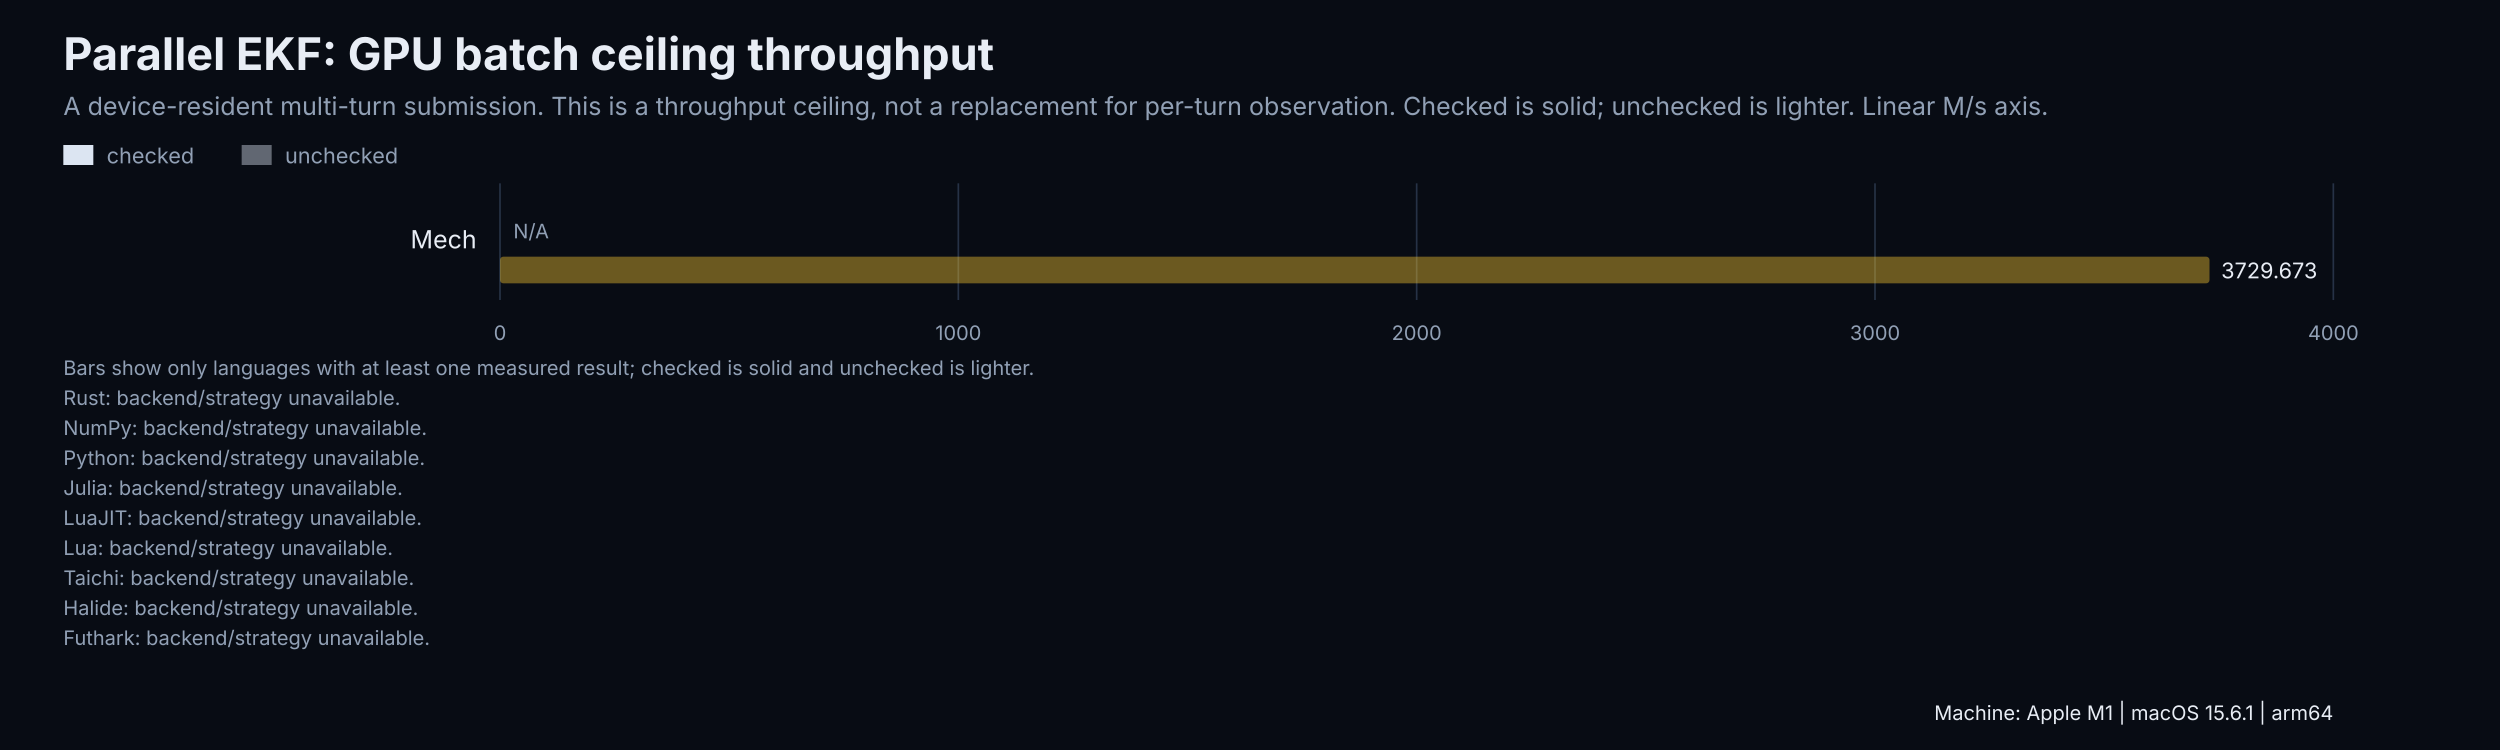
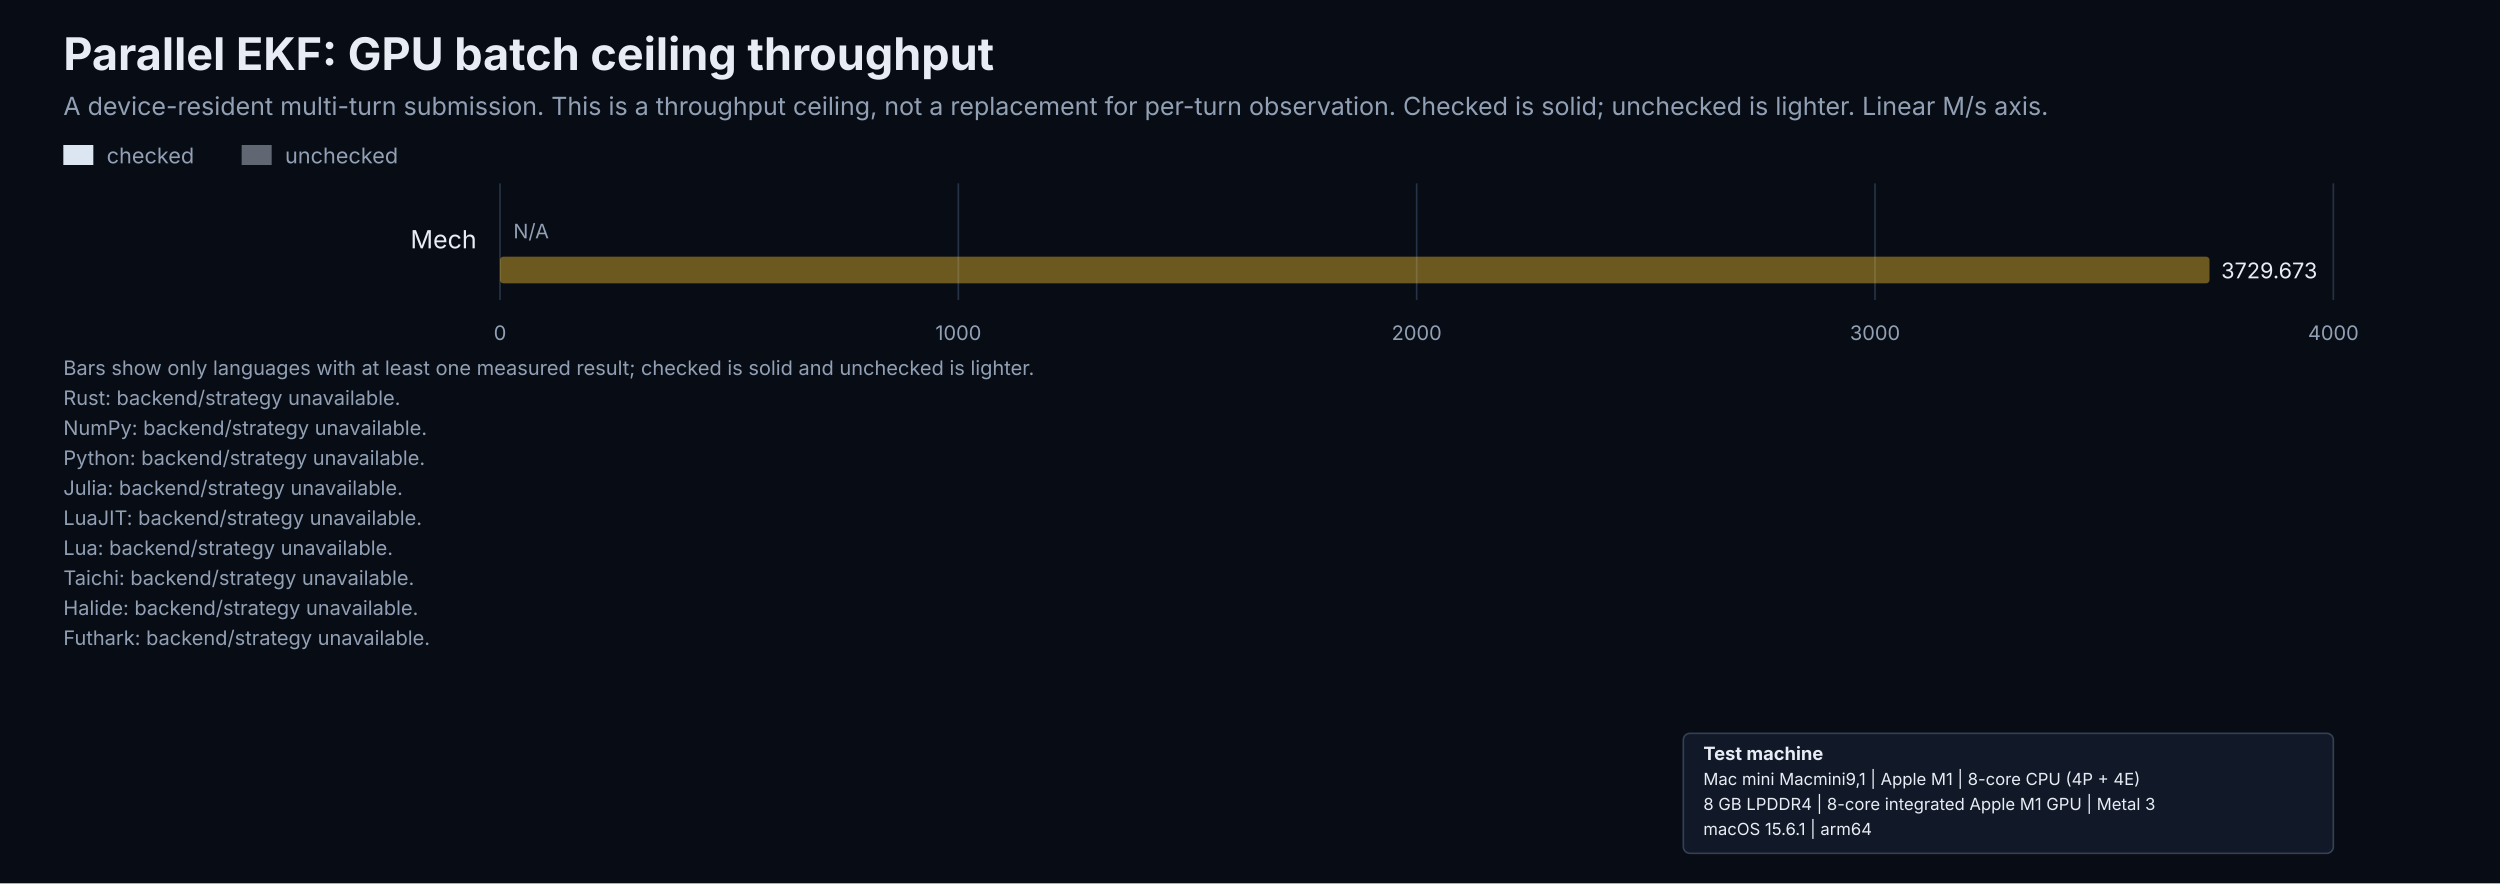
- <svg xmlns="http://www.w3.org/2000/svg" width="1500" height="450" viewBox="0 0 1500 450">
+ <svg xmlns="http://www.w3.org/2000/svg" width="1500" height="530" viewBox="0 0 1500 530">
  <rect width="100%" height="100%" fill="#080c14" />
  <style>text{font-family:-apple-system,BlinkMacSystemFont,"Segoe UI",sans-serif;fill:#e8edf5}.muted{fill:#91a0b5}.grid{stroke:#263246;stroke-width:1}.label{font-size:15px}.value{font-size:13px;font-variant-numeric:tabular-nums}</style>
  <text x="38" y="42" font-size="27" font-weight="700">Parallel EKF: GPU batch ceiling throughput</text>
  <text x="38" y="69" class="muted" font-size="15">A device-resident multi-turn submission. This is a throughput ceiling, not a replacement for per-turn observation. Checked is solid; unchecked is lighter. Linear M/s axis.</text>
  <rect x="38" y="87" width="18" height="12" fill="#dce5f2" />
  <text x="64" y="98" class="muted" font-size="13">checked</text>
  <rect x="145" y="87" width="18" height="12" fill="#dce5f2" opacity="0.42" />
  <text x="171" y="98" class="muted" font-size="13">unchecked</text>
  <line x1="300.0" y1="110" x2="300.0" y2="180" class="grid" />
  <text x="300.0" y="204" text-anchor="middle" class="muted" font-size="12">0</text>
  <line x1="575.0" y1="110" x2="575.0" y2="180" class="grid" />
  <text x="575.0" y="204" text-anchor="middle" class="muted" font-size="12">1000</text>
  <line x1="850.0" y1="110" x2="850.0" y2="180" class="grid" />
  <text x="850.0" y="204" text-anchor="middle" class="muted" font-size="12">2000</text>
  <line x1="1125.0" y1="110" x2="1125.0" y2="180" class="grid" />
  <text x="1125.0" y="204" text-anchor="middle" class="muted" font-size="12">3000</text>
  <line x1="1400.0" y1="110" x2="1400.0" y2="180" class="grid" />
  <text x="1400.0" y="204" text-anchor="middle" class="muted" font-size="12">4000</text>
  <text x="286" y="149" text-anchor="end" class="label">Mech</text>
  <text x="308" y="143" class="muted" font-size="12">N/A</text>
  <rect x="300" y="154" width="1025.7" height="16" rx="2" fill="#f4c430" opacity="0.42" />
  <text x="1332.7" y="167" class="value">3729.673</text>
  <text x="38" y="225" class="muted" font-size="12">Bars show only languages with at least one measured result; checked is solid and unchecked is lighter.</text>
  <text x="38" y="243" class="muted" font-size="12">Rust: backend/strategy unavailable.</text>
  <text x="38" y="261" class="muted" font-size="12">NumPy: backend/strategy unavailable.</text>
  <text x="38" y="279" class="muted" font-size="12">Python: backend/strategy unavailable.</text>
  <text x="38" y="297" class="muted" font-size="12">Julia: backend/strategy unavailable.</text>
  <text x="38" y="315" class="muted" font-size="12">LuaJIT: backend/strategy unavailable.</text>
  <text x="38" y="333" class="muted" font-size="12">Lua: backend/strategy unavailable.</text>
  <text x="38" y="351" class="muted" font-size="12">Taichi: backend/strategy unavailable.</text>
  <text x="38" y="369" class="muted" font-size="12">Halide: backend/strategy unavailable.</text>
  <text x="38" y="387" class="muted" font-size="12">Futhark: backend/strategy unavailable.</text>
-   <text x="1400" y="432" text-anchor="end" fill="#91a0b5" font-size="12">Machine: Apple M1 | macOS 15.6.1 | arm64</text>
+   <g aria-label="Test machine">
+     <rect x="1010" y="440" width="390" height="72" rx="4" fill="#111827" stroke="#334155" />
+     <text x="1022" y="456" fill="#e8edf5" font-size="11" font-weight="700">Test machine</text>
+     <text x="1022" y="471" fill="#91a0b5" font-size="10">Mac mini Macmini9,1 | Apple M1 | 8-core CPU (4P + 4E)</text>
+     <text x="1022" y="486" fill="#91a0b5" font-size="10">8 GB LPDDR4 | 8-core integrated Apple M1 GPU | Metal 3</text>
+     <text x="1022" y="501" fill="#91a0b5" font-size="10">macOS 15.6.1 | arm64</text>
+   </g>
</svg>
